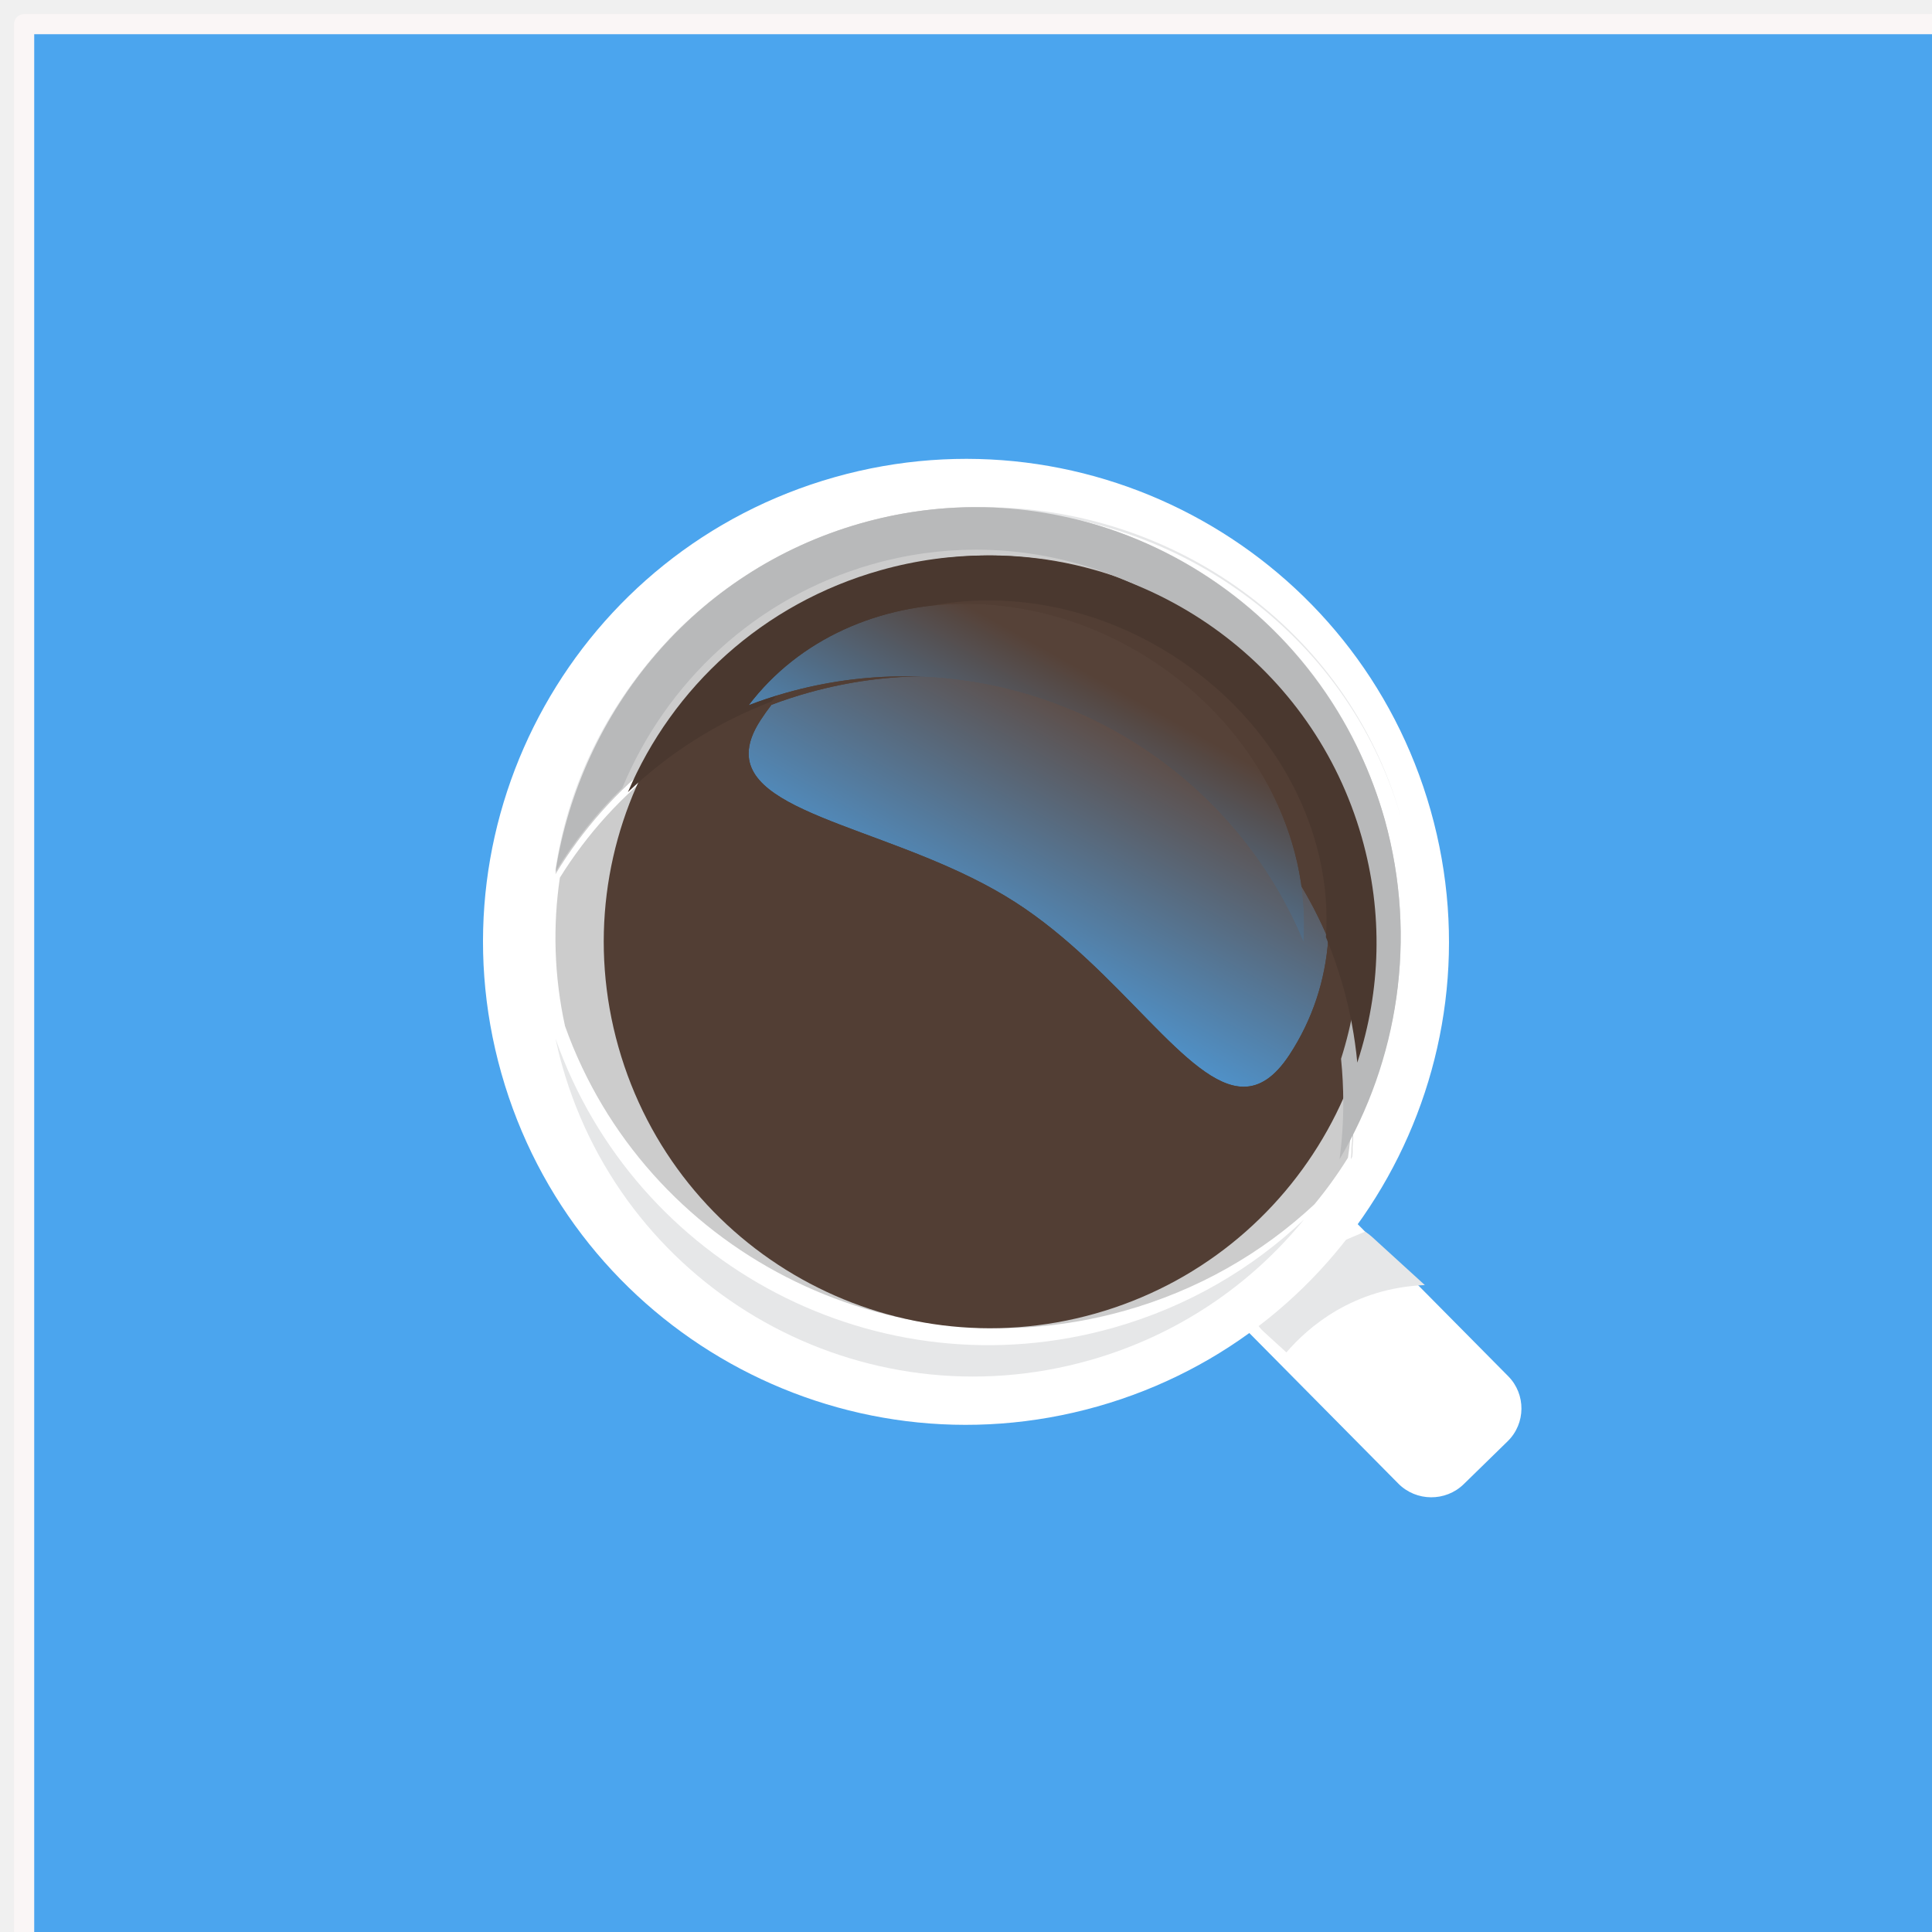
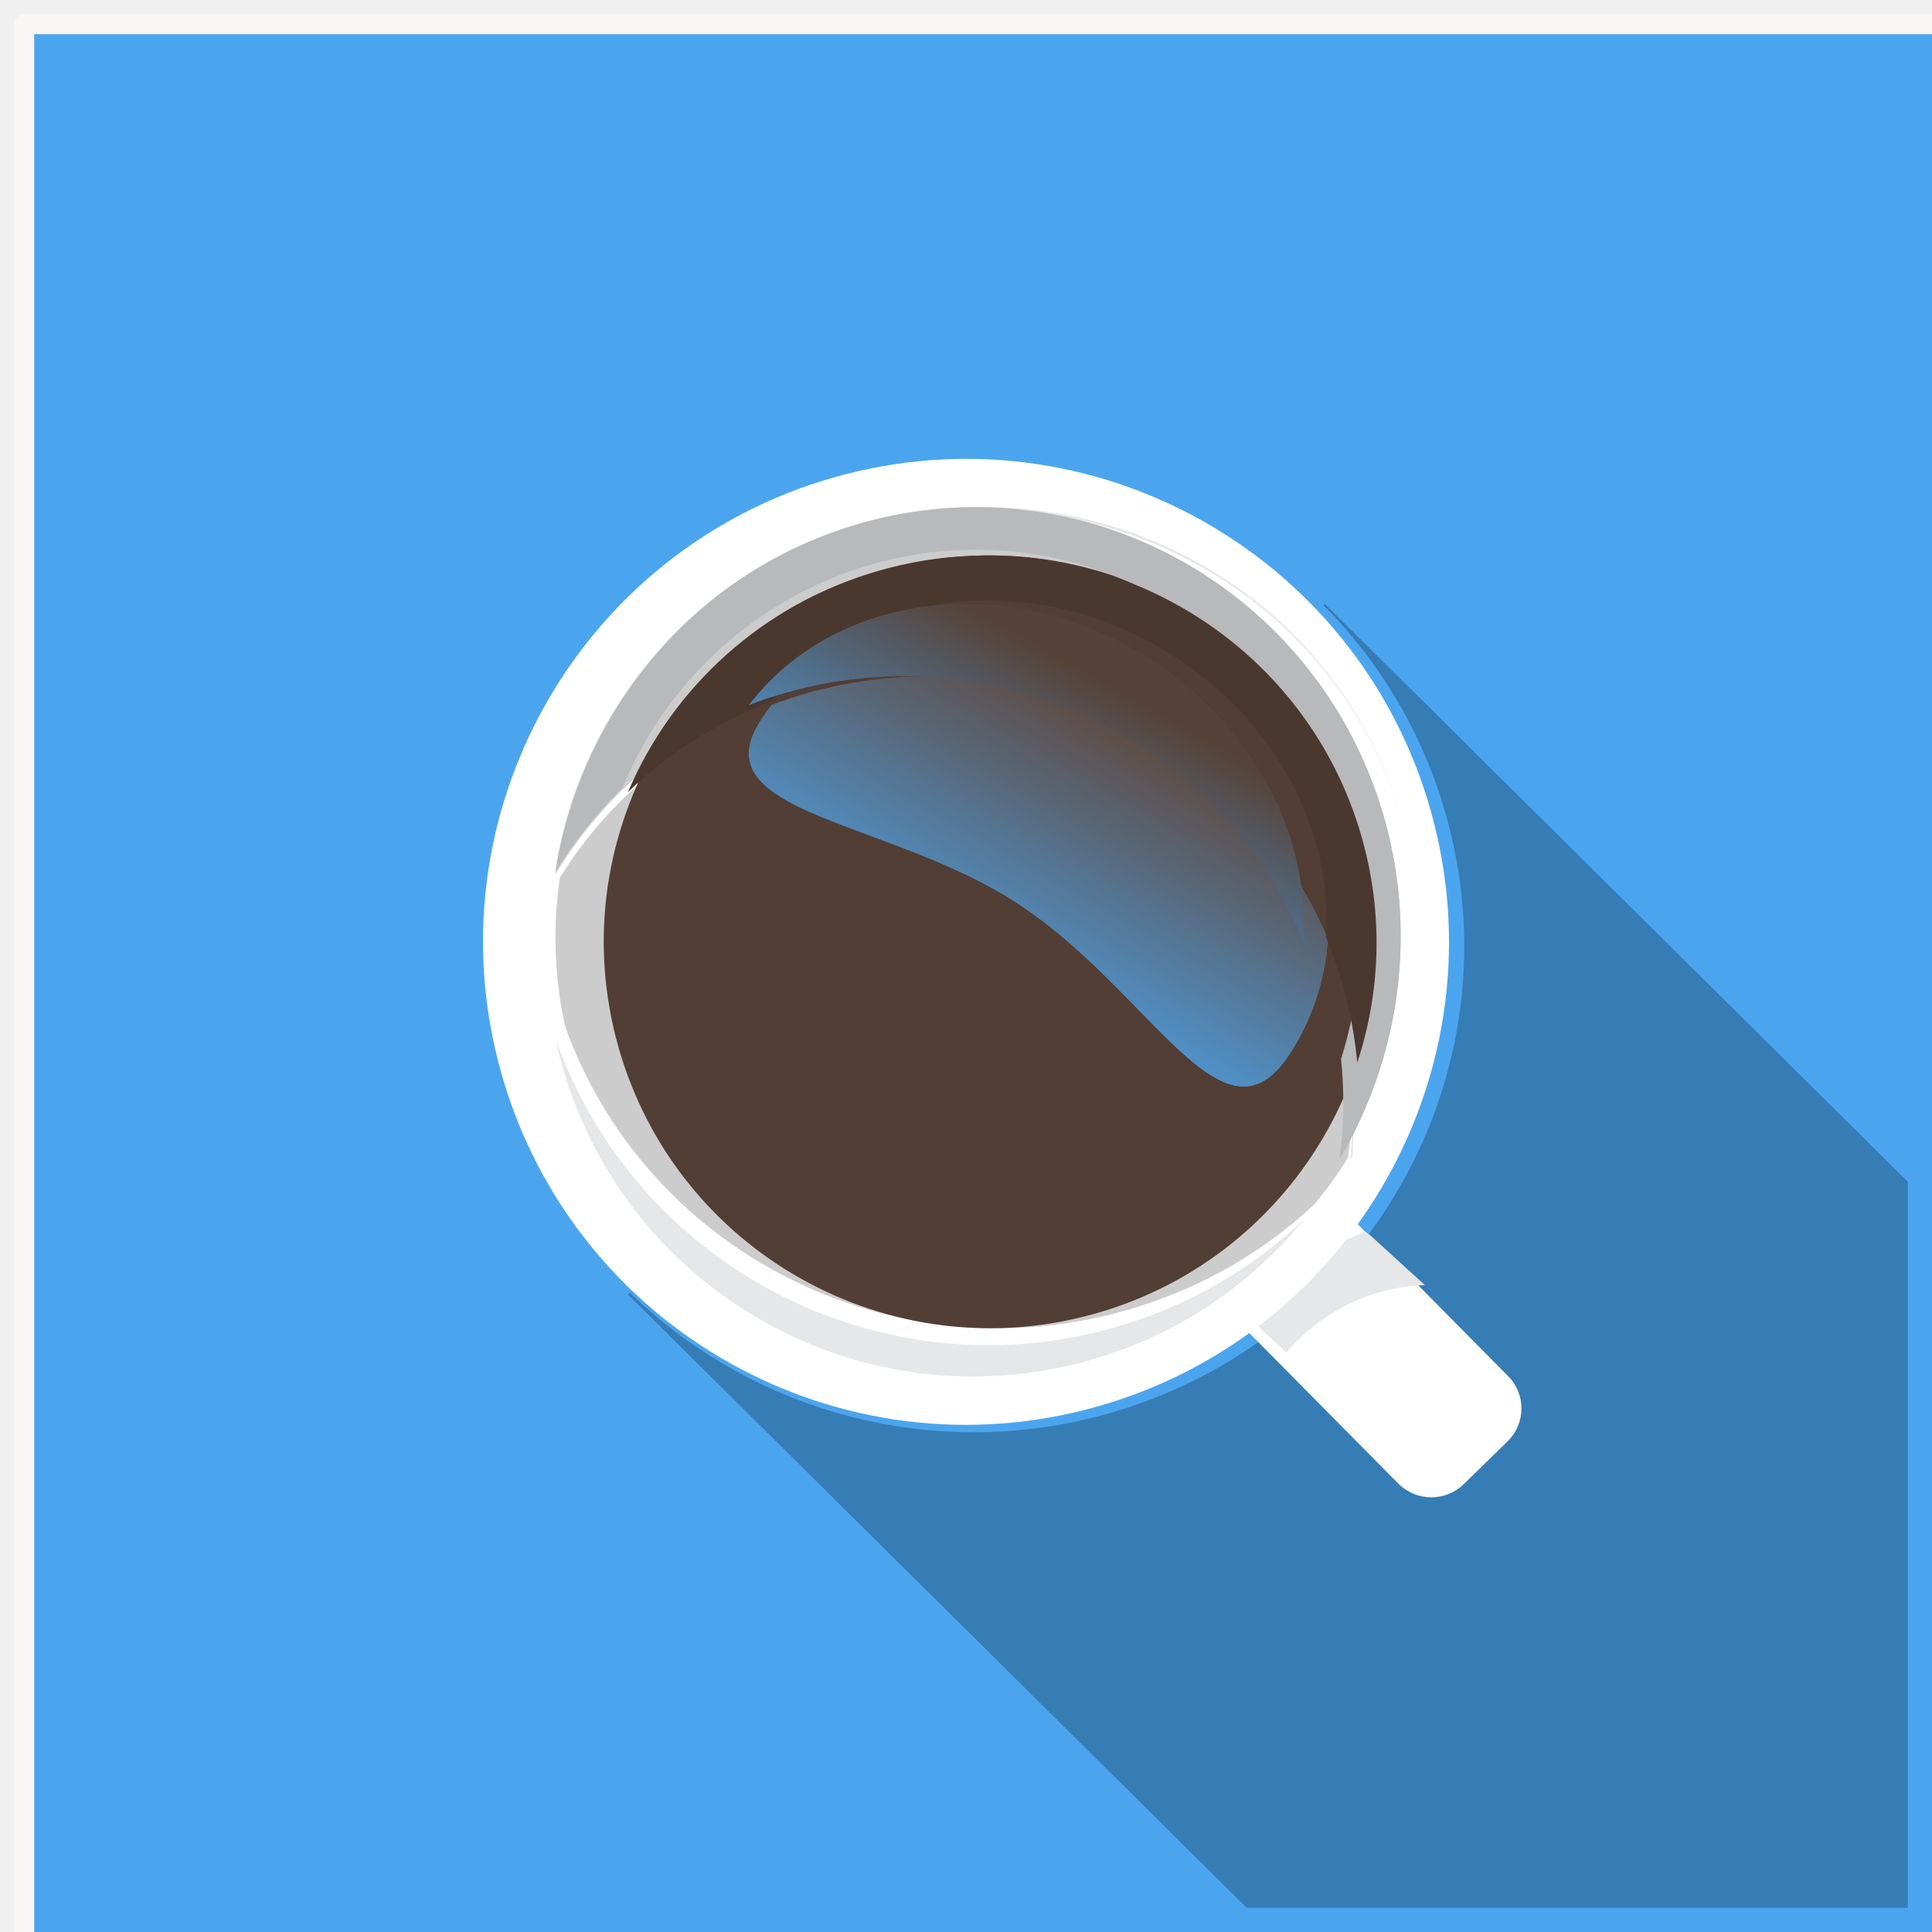
<svg xmlns="http://www.w3.org/2000/svg" xmlns:xlink="http://www.w3.org/1999/xlink" width="96px" height="96px" viewBox="0 0 96 96" version="1.1">
  <defs>
    <path d="M24.598,20.4 C21.81,20.4 18.488,14.601 13.251,11.232 C7.714,7.67 0.014,6.986 0,3.85 L0,3.833 C0.002,3.344 0.19,2.796 0.601,2.169 C0.77,1.911 0.947,1.662 1.133,1.421 C1.743,1.191 2.369,0.985 3.01,0.807 C4.973,0.261 6.951,0 8.895,0 C17.48,0 25.431,5.078 28.8,13.064 C28.658,15.079 28.031,17.043 26.877,18.806 C26.14,19.931 25.39,20.4 24.598,20.4" id="path-1" />
    <linearGradient x1="25.799%" y1="75.681%" x2="73.889%" y2="15.742%" id="linearGradient-3">
      <stop stop-color="#4BA5EE" offset="0%" />
      <stop stop-color="#5F483D" offset="100%" />
    </linearGradient>
    <path d="M27.569,16.8 C24.212,8.736 16.289,3.608 7.735,3.608 C5.798,3.608 3.826,3.871 1.87,4.423 C1.232,4.603 0.608,4.81 0,5.043 C2.505,1.745 6.503,0.004 10.775,0 L10.806,0 C13.867,0.003 17.067,0.898 19.957,2.752 C25.152,6.085 27.93,11.61 27.569,16.8" id="path-4" />
    <linearGradient x1="22.735%" y1="85.4%" x2="72.737%" y2="31.127%" id="linearGradient-6">
      <stop stop-color="#4BA5EE" offset="0%" />
      <stop stop-color="#564238" offset="100%" />
    </linearGradient>
  </defs>
  <g id="shutterstock_1947830881" stroke="none" stroke-width="1" fill="none" fill-rule="evenodd">
    <polygon id="Fill-3" stroke="#FAF6F6" fill="#4BA5EE" stroke-linejoin="round" points="1.2 97.2 97.2 97.2 97.2 1.2 1.2 1.2" />
-     <path d="M94.8,94.8 L61.949,94.8 L31.2,64.32 L31.294,64.228 C35.798,68.614 41.928,71.169 48.375,71.169 C50.571,71.169 52.806,70.873 55.023,70.25 C67.971,66.618 75.496,53.269 71.832,40.435 C70.675,36.383 68.541,32.867 65.756,30.067 L65.823,30 L94.8,58.723 L94.8,94.8" id="Fill-4" fill="#4BA5EE" />
+     <path d="M94.8,94.8 L61.949,94.8 L31.2,64.32 L31.294,64.228 C35.798,68.614 41.928,71.169 48.375,71.169 C50.571,71.169 52.806,70.873 55.023,70.25 C67.971,66.618 75.496,53.269 71.832,40.435 C70.675,36.383 68.541,32.867 65.756,30.067 L65.823,30 L94.8,58.723 L94.8,94.8" id="Fill-4" fill="#367cb5" />
    <path d="M74.916,71.614 L72.731,73.748 C71.83,74.628 70.368,74.615 69.483,73.72 L61.856,66.014 C61.687,65.844 61.55,65.652 61.447,65.448 C61.008,64.585 61.155,63.498 61.884,62.787 L64.069,60.653 C64.862,59.878 66.088,59.794 66.974,60.396 C67.096,60.477 67.211,60.572 67.317,60.68 L74.944,68.385 C75.829,69.281 75.817,70.733 74.916,71.614" id="Fill-5" fill="#FFFFFF" />
    <path d="M70.8,63.855 C67.23,64.001 64.997,65.946 63.92,67.2 L62.802,66.18 C62.635,66.029 62.502,65.859 62.4,65.678 L65.878,62.027 L67.828,61.2 C67.948,61.272 68.06,61.357 68.165,61.452 L70.8,63.855" id="Fill-6" fill="#E6E7E8" />
    <path d="M71.087,40.266 C74.696,53.016 67.285,66.278 54.534,69.887 C41.784,73.496 28.522,66.085 24.913,53.334 C21.304,40.584 28.715,27.322 41.466,23.713 C54.216,20.104 67.478,27.515 71.087,40.266" id="Fill-7" fill="#FFFFFF" />
    <path d="M68.797,40.697 C65.623,29.384 53.958,22.808 42.743,26.01 C34.476,28.37 28.762,35.384 27.6,43.439 C30.273,39.028 34.535,35.581 39.856,34.062 C51.071,30.86 62.736,37.435 65.91,48.748 C66.744,51.722 66.908,54.727 66.494,57.6 C69.455,52.713 70.466,46.642 68.797,40.697" id="Fill-8" fill="#CCCCCC" />
    <path d="M27.6,51.6 C27.696,52.048 27.805,52.497 27.932,52.945 C31.125,64.227 42.858,70.786 54.139,67.592 C58.493,66.359 62.143,63.854 64.8,60.593 C62.209,63.049 59.003,64.933 55.33,65.973 C43.67,69.273 31.562,62.88 27.6,51.6" id="Fill-9" fill="#E6E7E8" />
    <path d="M66.392,48.827 C63.196,37.711 51.451,31.25 40.159,34.396 C34.802,35.889 30.511,39.276 27.82,43.611 C27.465,46.007 27.532,48.498 28.075,50.984 C32.041,62.098 44.161,68.396 55.832,65.145 C59.509,64.12 62.718,62.264 65.311,59.844 C65.921,59.108 66.478,58.333 66.98,57.525 C67.397,54.702 67.232,51.75 66.392,48.827" id="Fill-10" fill="#CCCCCC" />
    <path d="M67.669,41.573 C70.557,51.773 64.628,62.383 54.427,65.27 C44.227,68.157 33.618,62.228 30.73,52.027 C27.843,41.827 33.772,31.217 43.973,28.33 C54.173,25.443 64.783,31.372 67.669,41.573" id="Fill-11" fill="#523E34" />
    <path d="M37.2,37.235 C37.2,37.212 37.2,37.188 37.2,37.165 L37.2,37.235" id="Fill-12" fill="#523E34" />
    <g id="Group-15" transform="translate(37.2, 33.6)">
      <mask id="mask-2" fill="white">
        <use xlink:href="#path-1" />
      </mask>
      <g id="Clip-14" />
      <path d="M24.598,20.4 C21.81,20.4 18.488,14.601 13.251,11.232 C7.714,7.67 0.014,6.986 0,3.85 L0,3.833 C0.002,3.344 0.19,2.796 0.601,2.169 C0.77,1.911 0.947,1.662 1.133,1.421 C1.743,1.191 2.369,0.985 3.01,0.807 C4.973,0.261 6.951,0 8.895,0 C17.48,0 25.431,5.078 28.8,13.064 C28.658,15.079 28.031,17.043 26.877,18.806 C26.14,19.931 25.39,20.4 24.598,20.4" id="Fill-13" fill="url(#linearGradient-3)" mask="url(#mask-2)" />
    </g>
    <path d="M27.6,43.2 C28.784,35.25 34.607,28.329 43.031,25.999 C44.989,25.458 46.96,25.2 48.899,25.2 C58.278,25.2 66.901,31.241 69.581,40.493 C69.587,40.515 69.594,40.537 69.6,40.56 C66.896,31.348 58.294,25.339 48.939,25.339 C47,25.339 45.029,25.597 43.071,26.138 C34.742,28.441 28.956,35.233 27.682,43.07 C27.654,43.113 27.627,43.157 27.6,43.2" id="Fill-16" fill="#E6E7E8" />
    <path d="M66.564,57.6 C66.685,56.675 66.747,55.736 66.747,54.79 C66.746,54.067 66.71,53.34 66.636,52.611 C67.755,49.098 67.898,45.22 66.833,41.4 C64.457,32.877 56.814,27.313 48.499,27.313 C46.781,27.313 45.033,27.551 43.298,28.049 C37.504,29.714 33.098,33.925 30.923,39.149 C29.643,40.397 28.529,41.799 27.6,43.316 C28.853,35.309 34.542,28.37 42.731,26.017 C44.656,25.464 46.594,25.2 48.5,25.2 C57.698,25.2 66.156,31.34 68.815,40.751 C70.445,46.673 69.461,52.713 66.564,57.6" id="Fill-17" fill="#B8B9BA" />
    <path d="M67.14,57.6 C67.25,56.051 67.272,54.46 67.199,52.858 C67.203,52.839 67.206,52.82 67.209,52.8 C67.243,53.484 67.26,54.166 67.26,54.844 C67.26,55.731 67.232,56.612 67.175,57.48 C67.164,57.52 67.152,57.56 67.14,57.6" id="Fill-18" fill="#B8B9BA" />
    <path d="M67.443,52.8 C67.323,51.521 67.084,50.234 66.719,48.954 C66.485,48.132 66.206,47.336 65.884,46.565 C66.245,41.396 63.47,35.894 58.281,32.575 C55.394,30.728 52.197,29.837 49.138,29.834 C49.133,29.834 49.128,29.834 49.123,29.834 C49.118,29.834 49.112,29.834 49.107,29.834 C44.84,29.838 40.847,31.572 38.344,34.856 C35.616,35.896 33.208,37.445 31.2,39.362 C33.408,34.17 37.882,29.986 43.765,28.332 C45.527,27.836 47.302,27.6 49.047,27.6 C57.49,27.6 65.251,33.13 67.663,41.599 C68.745,45.394 68.6,49.247 67.463,52.738 C67.456,52.759 67.45,52.779 67.443,52.8" id="Fill-19" fill="#4A382F" />
    <path d="M49.26,30 L49.14,30 C49.159,30 49.181,30 49.201,30 C49.22,30 49.239,30 49.26,30" id="Fill-20" fill="#4A382F" />
    <g id="Group-23" transform="translate(37.2, 30)">
      <mask id="mask-5" fill="white">
        <use xlink:href="#path-4" />
      </mask>
      <g id="Clip-22" />
      <path d="M27.569,16.8 C24.212,8.736 16.289,3.608 7.735,3.608 C5.798,3.608 3.826,3.871 1.87,4.423 C1.232,4.603 0.608,4.81 0,5.043 C2.505,1.745 6.503,0.004 10.775,0 L10.806,0 C13.867,0.003 17.067,0.898 19.957,2.752 C25.152,6.085 27.93,11.61 27.569,16.8" id="Fill-21" fill="url(#linearGradient-6)" mask="url(#mask-5)" />
    </g>
  </g>
</svg>
